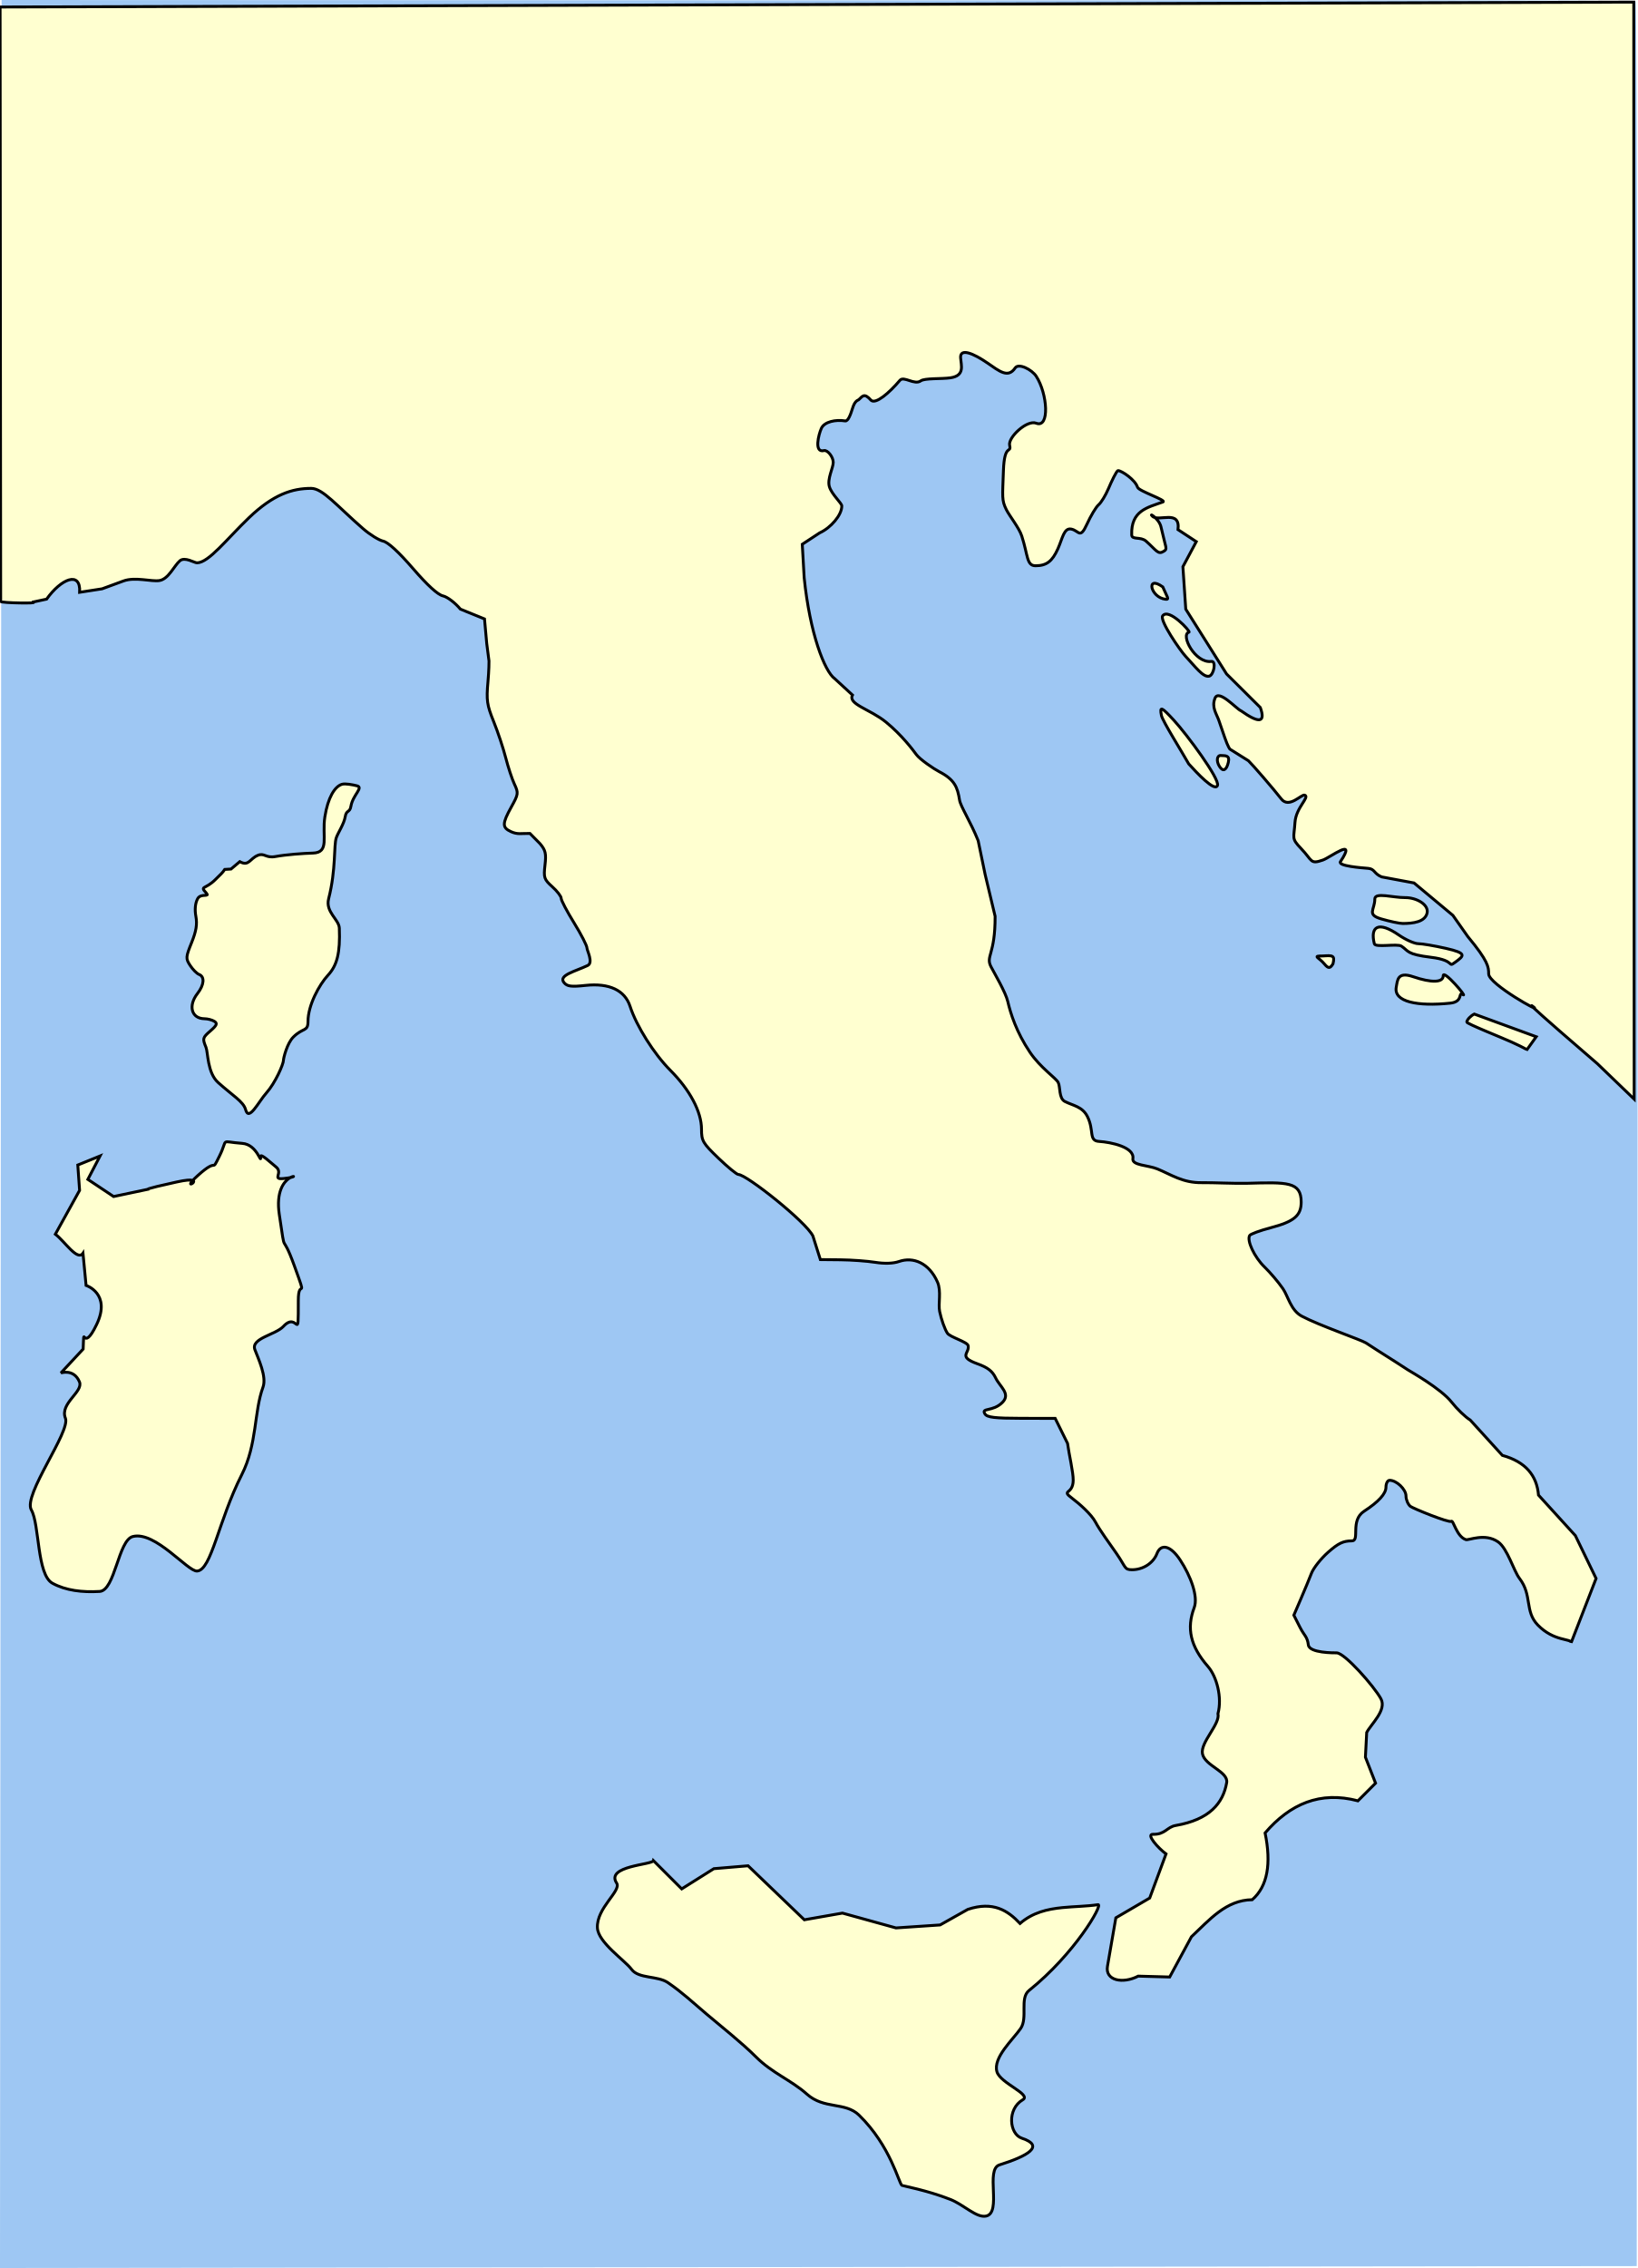
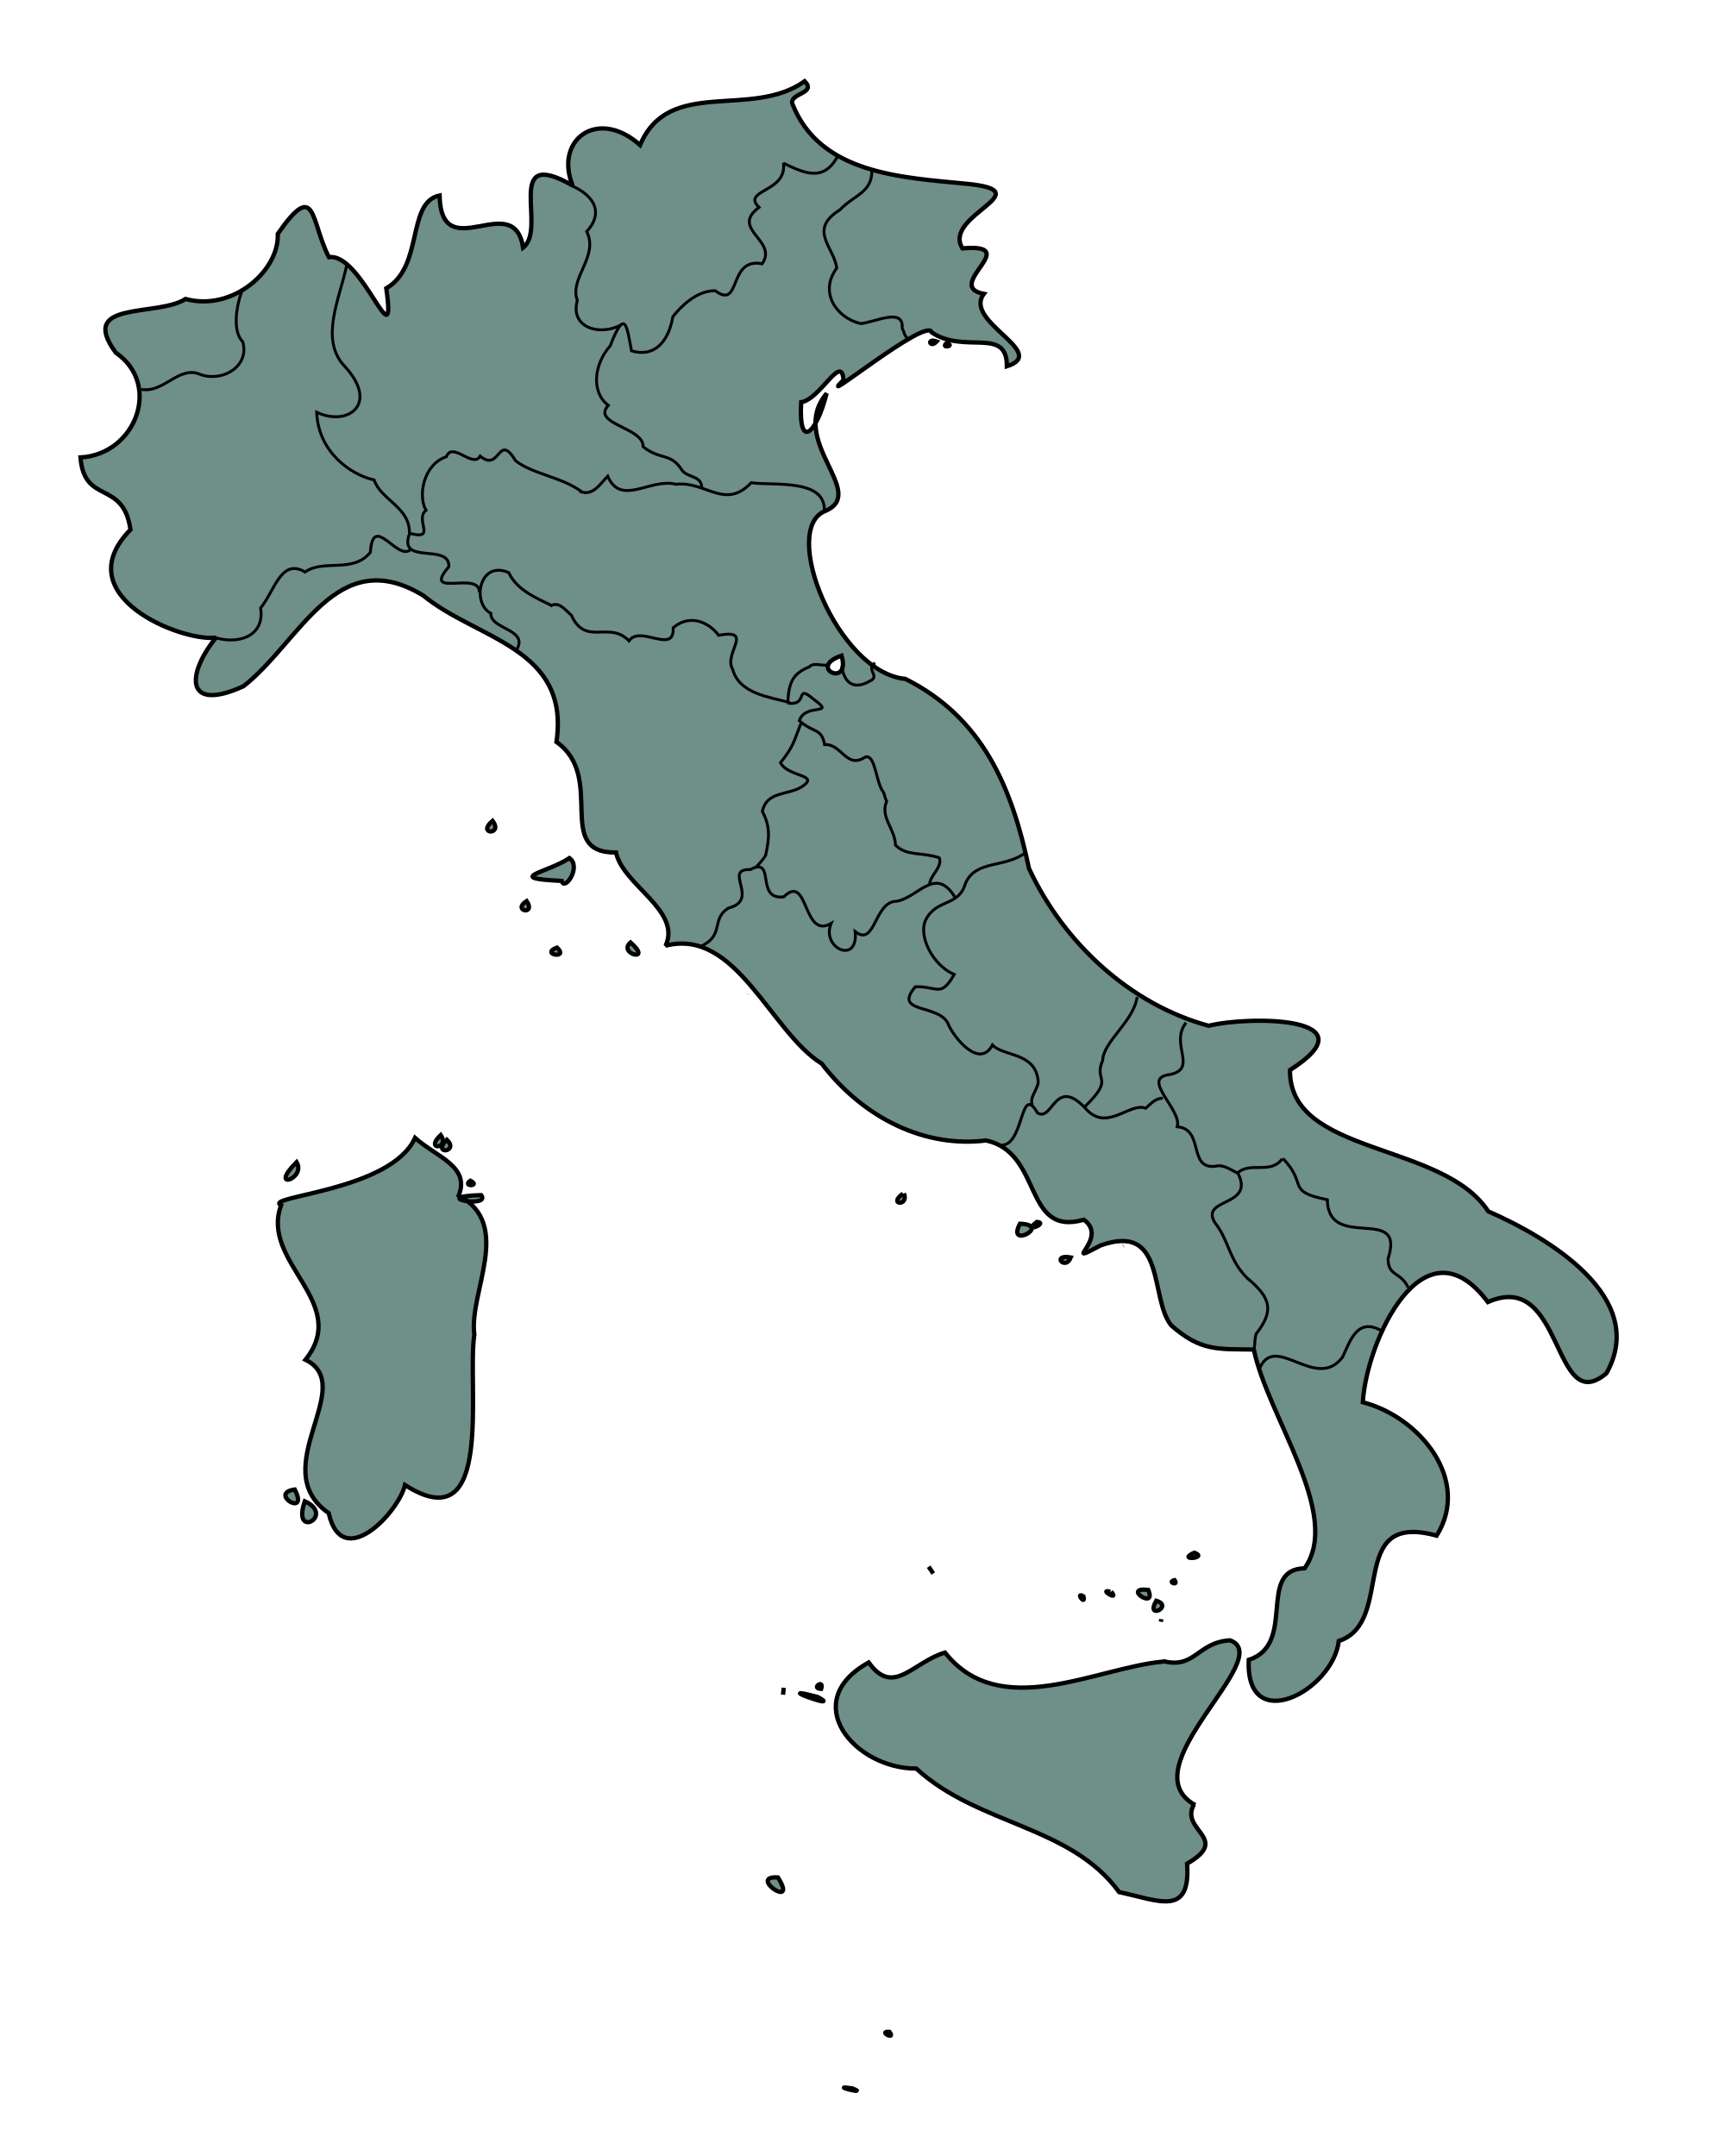
- <svg xmlns="http://www.w3.org/2000/svg" id="svg1923" width="565.635" height="783.163" version="1.0">
-   <defs id="defs1926" />
-   <path id="path1956" d="M 0.277,391.582 L 0.553,0 L 282.279,0.109 C 437.228,0.17 564.424,-0.074 564.938,0.539 C 565.451,1.152 565.747,177.96 565.595,392.475 L 565.318,782.503 L 282.659,782.833 L 0,783.163 L 0.277,391.582 z " style="fill:#9ec7f3;fill-opacity:1" />
-   <g id="g2782" transform="matrix(0.98913,0,0,0.996225,10.77294,-4.938768)" style="fill:#ffffd0;fill-opacity:1">
-     <g id="g2775" style="fill:#ffffd0;fill-opacity:1">
-       <g id="g2788" style="fill:#ffffd0;fill-opacity:1">
-         <path id="path1954" style="fill:#ffffd0;stroke:black;stroke-opacity:1;fill-opacity:1" d="M 496.445,322.24 L 501.649,329.581 C 508.819,338.147 508.938,340.179 508.938,342.52 C 508.938,346.118 528.271,356.681 524.493,353.888 C 520.715,351.095 533.871,362.459 533.871,362.459 L 546.878,373.634 L 559.749,385.938 L 559.602,5.682 L -10.857,7.388 L -10.657,213.419 C -10.656,214.026 3.598,214.145 0.31,213.708 L 5.382,212.625 C 10.397,205.622 17.333,202.663 16.924,210.258 L 24.762,209.052 L 32.216,206.334 C 36.315,204.839 41.969,206.635 44.78,206.191 C 47.974,205.686 49.943,201.001 51.92,199.336 C 53.661,197.871 56.974,200.052 57.895,200.046 C 61.984,200.023 68.24,191.859 75.999,184.459 C 84.578,176.277 91.198,174.237 97.783,174.237 C 101.814,174.237 106.841,180.396 115.885,188.201 C 118.26,190.25 121.41,192.193 122.885,192.518 C 124.616,192.9 128.315,196.266 133.304,202.001 C 138.404,207.862 141.982,211.102 143.804,211.509 C 145.324,211.849 148.056,213.912 149.875,216.092 L 158.292,219.492 L 159.068,227.991 L 159.86,234.066 C 159.88,234.225 159.857,237.319 159.497,241.306 C 158.917,247.727 159.145,249.299 161.49,255.056 C 162.946,258.631 164.834,264.256 165.685,267.556 C 166.537,270.856 167.917,275.006 168.752,276.779 C 170.189,279.829 170.131,280.249 167.669,284.655 C 164.442,290.429 164.418,291.803 167.522,293.217 C 169.867,294.285 171.046,293.798 174.158,293.845 L 177.658,297.366 C 179.609,299.634 179.886,300.805 179.416,304.807 C 178.901,309.185 179.101,309.772 181.963,312.314 C 183.671,313.831 185.068,315.642 185.068,316.34 C 185.068,317.037 187.093,320.862 189.568,324.839 C 192.043,328.816 194.068,332.738 194.068,333.555 C 194.068,334.372 196.366,338.651 194.316,339.618 C 189.939,341.682 183.946,343 186.069,345.557 C 187.165,346.878 188.559,347.056 193.585,346.517 C 201.832,345.634 207.305,348.193 209.128,353.783 C 211.355,360.612 217.474,370.258 223.192,375.954 C 230.043,382.778 234.068,390.333 234.068,396.371 C 234.068,400.417 234.521,401.184 239.994,406.404 C 243.253,409.513 246.376,412.056 246.933,412.056 C 249.748,412.056 270.61,428.47 272.974,433.392 L 275.568,441.556 L 282.568,441.625 C 286.418,441.662 291.891,442.058 294.729,442.503 C 297.997,443.017 301.037,442.914 303.017,442.224 C 308.001,440.486 313.531,442.713 316.47,449.346 C 317.877,452.522 316.656,456.806 317.228,459.556 C 317.799,462.306 319.01,465.681 319.917,467.056 C 320.825,468.431 326.904,470.069 327.179,471.385 C 327.737,474.053 323.45,475.182 330.417,477.671 C 334.016,478.957 335.653,480.215 336.768,482.552 C 338.225,485.608 342.153,488.048 339.144,491.057 C 335.791,494.41 331.605,492.775 333.047,495.056 C 333.801,496.249 336.408,496.56 345.782,496.575 L 357.568,496.595 L 361.889,505.267 C 362.391,509.106 363.904,515.19 363.864,518.097 C 363.792,523.194 359.4,521.242 363.553,524.342 C 365.945,526.127 370.174,529.778 371.647,532.556 C 373.106,535.306 376.68,540.144 378.894,543.306 C 382.372,548.271 381.655,549.056 384.42,549.056 C 388.263,549.056 391.858,546.738 393.106,543.455 C 394.408,540.032 397.744,540.441 401.227,545.7 C 404.865,551.192 407.576,558.346 406.11,562.201 C 403.398,569.332 404.748,575.566 410.916,582.59 C 413.957,586.055 415.927,593.284 414.413,598.934 C 415.269,602.504 408.279,608.826 408.982,612.781 C 409.744,617.06 418.141,618.977 417.448,622.891 C 416.204,629.915 411.551,635.669 399.656,637.704 C 396.521,638.24 396.044,640.872 391.716,640.76 C 389.152,640.693 393.545,645.565 396.275,647.567 L 390.573,662.854 L 378.753,669.709 C 377.778,675.305 376.803,680.901 375.827,686.497 C 374.958,691.486 381.179,692.675 386.561,689.921 L 397.551,690.226 L 405.14,676.286 C 411.432,670.436 417.192,663.53 426.379,663.43 C 431.741,658.787 433.074,650.944 430.865,640.287 C 439.548,630.257 450.059,625.67 463.281,629.16 L 469.443,623.034 L 465.899,614.029 L 466.345,605.468 C 467.831,602.595 473.469,597.676 471.3,593.762 C 468.898,589.429 458.661,577.88 455.849,577.87 C 454.982,577.867 446.335,577.959 445.974,575.13 C 445.593,572.146 444.597,572.053 442.982,568.887 L 440.904,564.814 L 443.344,559.185 C 444.687,556.089 446.36,552.078 447.062,550.272 C 447.764,548.465 450.366,545.203 452.844,543.022 C 456.403,539.889 458.147,539.056 461.144,539.056 C 464.141,539.056 460.411,532.023 465.452,528.771 C 470.493,525.52 473.068,522.712 473.068,520.467 C 473.068,519.141 473.643,518.056 474.346,518.056 C 476.779,518.056 480.068,521.18 480.068,523.49 C 480.068,524.767 480.754,526.38 481.592,527.076 C 482.43,527.772 495.112,532.889 495.866,532.271 C 496.619,531.654 497.679,537.542 500.98,538.622 C 501.959,538.942 507.634,536.22 512.228,539.401 C 515.494,541.662 517.652,549.417 519.716,552.085 C 524.216,557.901 521.443,563.454 526.079,568.202 C 531.749,574.009 537.738,572.818 537.738,574.355 L 546.446,552.086 L 539.213,537.232 L 526.338,523.183 C 525.763,516.431 521.865,511.659 513.721,509.416 L 502.503,497.174 C 500.817,496.149 497.899,493.368 496.019,490.994 C 492.274,486.266 481.546,480.31 480.684,479.748 C 475.062,476.081 471.712,474.106 466.091,470.439 C 464.515,469.411 449.564,464.305 443.633,461.144 C 439.832,459.118 438.884,454.21 437.088,451.627 C 435.532,449.388 432.649,446.014 430.682,444.128 C 427.151,440.744 424.398,434.949 425.485,433.19 C 425.793,432.692 429.088,431.49 432.806,430.52 C 440.992,428.384 443.468,426.319 443.468,421.628 C 443.468,414.514 438.59,414.72 424.706,415.104 C 420.137,415.23 412.863,414.837 408.716,414.891 C 402.147,414.977 398.137,412.136 393.252,410.128 C 390.02,408.799 384.328,408.944 384.703,406.562 C 385.329,402.585 377.047,400.848 372.887,400.594 C 369.144,400.364 371.293,396.849 368.809,391.947 C 367.054,388.484 363.786,388.198 360.956,386.754 C 358.772,385.64 359.437,381.737 358.616,380.149 C 357.795,378.561 352.417,375.089 348.748,369.677 C 344.002,362.678 341.97,356.191 341.008,352.069 C 340.265,348.883 336.391,342.403 335.176,340.083 C 333.193,336.297 336.651,336.018 336.594,322.556 L 333.122,308.12 L 330.671,296.346 C 328.074,289.871 324.527,284.48 324.178,282.298 C 323.473,277.888 322.506,275.217 317.081,272.439 C 315.149,271.449 310.303,268.161 309.09,266.511 C 307.876,264.86 304.067,259.815 298.543,255.298 C 293.02,250.781 285.07,249.077 286.796,245.873 L 280.601,240.21 C 277.033,237.691 271.889,224.445 269.921,205.226 L 269.252,193.618 L 275.33,189.659 C 279.229,187.914 283.077,183.471 283.057,180.32 C 283.051,179.35 279.537,176.347 278.718,173.647 C 277.899,170.947 280.068,167.158 280.068,165.226 C 280.068,163.294 278.055,160.842 276.827,161.142 C 273.295,162.005 274.936,155.588 275.913,153.443 C 276.975,151.114 280.921,150.328 284.225,150.856 C 285.223,151.016 286.071,148.832 286.804,146.49 C 287.57,144.038 288.411,143.804 288.962,143.509 C 290.258,142.39 290.816,140.921 293.303,143.727 C 294.954,145.091 299.533,141.25 303.338,136.794 C 304.72,135.176 308.403,138.56 310.633,136.97 C 312.016,135.984 317.907,136.354 320.932,135.925 C 326.143,135.187 324.719,131.599 324.54,128.993 C 324.301,125.495 328.969,127.418 333.853,130.737 C 338.081,133.609 341.081,136.182 343.593,132.498 C 344.817,130.704 349.446,133.082 350.943,135.366 C 354.898,141.402 355.734,153.499 350.933,151.643 C 347.706,150.396 341.041,156.589 341.661,159.313 C 342.346,162.324 339.829,158.417 339.498,168.084 C 339.184,177.277 338.85,178.297 340.53,181.64 C 341.612,183.794 344.966,187.893 345.9,190.75 C 348.105,197.491 347.539,201.056 350.706,201.056 C 354.539,201.056 356.544,199.545 358.518,195.168 C 360.149,191.55 360.607,187.831 363.195,188.348 C 365.877,188.885 366.23,191.944 368.594,186.78 C 369.985,183.741 371.848,180.654 372.732,179.92 C 373.617,179.185 375.164,176.666 376.169,174.32 C 377.174,171.975 378.998,168.083 379.528,168.083 C 380.761,168.083 385.497,171.232 386.326,173.844 C 386.763,175.222 396.763,178.385 395.169,178.955 C 389.803,180.873 383.998,181.934 384.289,190.365 C 384.352,192.18 387.409,190.869 389.289,192.519 C 392.996,195.774 393.446,197.335 395.516,196.024 C 396.869,195.167 396.253,195.241 394.508,187.556 C 393.873,184.76 389.967,182.41 391.549,183.913 C 393.701,185.957 401.352,181.374 400.457,188.539 L 406.84,192.702 L 402.166,201.393 L 403.167,216.109 L 417.409,238.558 L 429.201,250.195 C 431.093,255.435 428.878,255.856 422.44,251.323 C 421.009,250.841 414.693,243.692 413.378,246.96 C 412.095,250.15 413.912,252.327 414.752,254.75 L 416.77,260.577 C 417.932,263.928 418.582,264.621 418.582,264.621 L 425.057,268.653 C 426.431,269.939 433.773,278.368 436.513,281.869 C 439.253,285.369 443.568,280.132 444.713,280.567 C 446.561,281.27 441.642,284.836 441.306,290.022 C 440.945,295.598 439.957,295.472 443.413,299.051 C 447.476,303.259 446.527,304.639 451.032,303.069 C 453.742,302.124 463.048,294.851 457.177,303.623 C 456.16,305.141 464.517,305.754 466.857,305.943 C 469.197,306.131 468.818,307.775 471.568,308.906 L 482.88,311.007 L 496.445,322.24 z M 525.546,364.31 L 522.357,368.724 C 521.056,368.29 522.619,368.728 516.81,366.09 C 513.69,364.674 501.171,359.762 501.277,359.21 C 501.447,358.328 502.632,357.085 503.911,356.447 L 525.546,364.31 z M 497.356,338.409 C 494.361,340.599 497.687,337.856 488.886,336.786 C 480.085,335.715 481.054,334.595 478.464,332.898 C 477.048,331.97 469.361,333.47 469.016,332.094 C 467.506,326.078 470.383,324.113 477.568,329.056 C 479.966,330.706 483.03,332.056 484.376,332.056 C 485.721,332.056 490.064,332.788 494.025,333.683 C 501.476,335.365 500.35,336.22 497.356,338.409 z M 493.068,343.183 C 493.068,340.799 501.748,350.981 499.948,349.72 C 498.149,348.46 500.266,352.185 495.556,352.668 C 484.057,353.846 475.688,352.237 476.667,347.102 C 477.118,344.737 477.058,341.634 482.539,343.495 C 488.998,345.688 493.068,345.567 493.068,343.183 z M 479.701,316.084 C 483.779,316.039 488.182,318.56 487.413,321.528 C 486.644,324.496 482.659,325.056 478.925,325.056 C 477.798,325.056 474.418,324.342 471.414,323.468 C 466.233,321.962 469.179,320.323 469.179,316.555 C 469.179,314.137 475.623,316.129 479.701,316.084 z M 58.211,412.393 C 50.664,419.146 63.546,411.868 50.835,414.649 C 38.124,417.429 41.19,417.096 41.19,417.096 L 28.781,419.697 L 19.786,413.751 L 24.051,405.64 L 16.271,408.779 L 16.901,417.557 L 8.435,432.754 C 11.721,435.219 16.147,442.212 18.089,439.34 L 19.166,450.501 C 19.166,450.501 28.023,453.306 22.859,464.031 C 17.695,474.756 18.546,462.634 18.148,472.564 C 15.555,475.328 12.962,478.092 10.368,480.856 C 10.368,480.856 14.896,479.279 16.857,483.936 C 18.313,487.394 9.886,491.403 11.953,496.53 C 13.817,501.152 -2.943,523.166 0.046,528.318 C 2.951,533.326 1.933,550.743 7.417,553.736 C 12.085,556.284 17.877,556.93 23.894,556.583 C 29.315,556.27 30.376,538.798 35.505,537.539 C 43.363,535.61 54.651,549.704 57.92,549.508 C 62.962,549.206 65.314,532.189 73.532,516.103 C 78.946,505.507 77.76,494.389 80.947,485.767 C 82.296,482.118 79.292,475.896 78.118,472.795 C 76.61,468.81 85.327,467.649 88.055,464.723 C 93.265,459.134 93.274,471.326 93.275,455.753 C 93.275,447.412 96.682,456.881 91.915,443.773 C 87.149,430.665 89.02,441.826 86.637,425.937 C 84.253,410.049 97.685,412.503 88.17,413.457 C 83.818,413.893 88.212,411.535 85.393,409.357 C 83.843,408.159 79.993,404.469 80.106,405.877 C 80.35,408.943 79.036,401.655 73.703,401.271 C 65.574,400.686 68.936,399.285 65.758,405.64 C 62.581,411.996 65.758,405.64 58.211,412.393 z M 372.572,665.148 C 374.303,665.135 364.367,682.225 348.43,694.898 C 345.087,697.556 348.08,704.344 345.52,708.052 C 342.856,711.909 335.754,718.154 337.237,723.092 C 338.43,727.064 349.431,730.927 346.244,732.777 C 340.682,736.006 341.541,744.659 345.919,746.098 C 354.107,748.789 347.97,752.278 338.122,755.345 C 333.091,756.912 339.017,771.902 333.463,773.085 C 330.058,773.811 325.73,769.17 320.907,767.294 C 312.792,764.138 304.314,762.612 304.048,762.452 C 302.993,761.816 300.157,748.832 289.087,738.115 C 284.238,733.42 276.896,736.183 270.859,730.814 C 265.486,726.036 258.74,723.533 253.132,717.957 C 248.267,713.12 240.954,707.372 235.828,703.066 C 230.643,698.712 227.643,695.807 222.38,692.198 C 218.754,689.712 212.134,690.901 209.649,687.575 C 207.301,684.433 198.034,678.309 197.721,673.235 C 197.295,666.305 206.2,660.36 204.432,657.675 C 200.467,651.652 216.958,651.359 217.279,649.891 L 227.156,659.683 L 238.384,652.675 L 250.33,651.673 L 269.975,670.39 L 283.285,668.073 L 301.978,673.211 L 317.396,672.18 L 327.058,666.784 C 335.875,663.88 340.974,667.127 345.293,671.665 C 349.717,667.858 354.808,666.695 360.059,666.173 C 364.212,665.761 368.466,665.749 372.572,665.148 z M 396.119,212.67 C 397.603,212.822 396.63,211.844 395.131,208.387 C 389.088,204.084 390.849,212.128 396.119,212.67 z M 412.068,234.22 C 406.436,234.951 401.169,224.891 404.301,224.074 C 404.953,223.904 397.175,215.467 395.088,218.446 C 393.981,220.027 401.222,230.462 403.118,232.462 C 406.485,236.016 409.205,239.787 411.301,239.338 C 412.976,238.98 413.932,233.978 412.068,234.22 z M 418.031,269.211 C 418.659,266.554 416.785,266.957 415.429,266.833 C 414.072,266.71 413.729,268.71 414.941,270.623 C 416.222,272.644 417.404,271.869 418.031,269.211 z M 74.856,389.535 C 74.114,386.777 70.282,384.662 65.265,380.17 C 61.486,376.787 61.77,369.752 61.038,367.983 C 59.774,364.933 59.853,364.638 62.548,362.32 C 64.83,360.357 65.113,359.698 63.98,358.98 C 63.203,358.489 61.646,358.08 60.518,358.071 C 55.97,358.037 54.721,353.584 58.068,349.329 C 60.417,346.343 60.657,343.496 58.626,342.717 C 57.833,342.413 56.431,341.014 55.511,339.609 C 53.925,337.189 53.952,336.771 56.02,331.674 C 57.629,327.711 58.021,325.321 57.509,322.596 C 57.066,320.229 57.28,318.028 58.106,316.486 C 59.203,314.436 62.554,316.056 61.139,314.493 C 58.777,311.882 60.745,313.434 64.429,309.722 C 66.217,307.922 66.704,307.629 67.593,306.316 L 69.779,306.185 L 72.834,303.625 C 76.041,305.352 76.265,302.604 79.149,301.431 C 81.455,300.493 81.867,302.479 85.297,301.85 C 88.994,301.173 95.171,300.732 98.327,300.653 C 104.334,300.502 101.474,294.887 102.555,288.056 C 103.6,281.452 105.959,277.618 108.472,276.82 C 109.667,276.441 112.361,276.983 113.765,277.336 C 116.149,277.934 112.296,280.51 111.643,284.431 C 111.258,286.741 110.049,285.581 109.651,288.056 C 109.253,290.531 107.142,293.595 106.547,295.3 C 105.592,298.039 106.511,306.177 103.861,316.492 C 102.68,321.09 107.48,323.647 107.599,326.661 C 107.943,335.385 106.777,339.615 103.637,342.983 C 100.587,346.253 96.661,353.384 96.661,358.975 C 96.661,362.679 94.961,361.026 91.525,364.428 C 89.325,366.606 88.093,371.759 88.093,372.433 C 88.093,373.833 85.203,380.366 82.175,383.731 C 79.282,386.948 76.02,393.855 74.856,389.535 z M 451.622,339.133 C 449.606,336.704 447.197,336.312 451.037,336.312 C 454.377,336.104 455.334,336.01 454.574,339.047 C 453.626,340.58 453.019,340.816 451.622,339.133 z M 404.202,269.742 C 401.866,265.595 395.073,254.91 394.669,252.961 C 393.952,249.499 394.822,250.094 399.034,254.64 C 403.601,259.57 415.096,274.99 414.244,277.21 C 413.328,279.596 406.923,272.721 404.202,269.742 z " />
-       </g>
-     </g>
+ <svg xmlns="http://www.w3.org/2000/svg" id="svg2" width="1200" height="1500" version="1.0">
+   <defs id="defs5" />
+   <g id="layer5" style="opacity:1;display:inline">
+     <path style="fill:#6f8f89;fill-opacity:1;fill-rule:evenodd;stroke:none;stroke-width:3;stroke-linecap:butt;stroke-linejoin:miter;stroke-miterlimit:2;stroke-opacity:1;display:inline" d="M 808.805,1155.598 C 831.323,1161.595 832.816,1142.58 855.661,1141.214 C 888.682,1153.087 783.18,1230.008 830.504,1255.629 C 820.277,1273.545 856.725,1278.886 825.804,1296.6 C 828.398,1333.762 806.52,1322.359 778.523,1316.392 C 744.55,1269.791 680.634,1270.072 637.399,1230.449 C 594.592,1230.62 554.931,1183.938 604.308,1156.642 C 621.519,1180.681 634.841,1156.485 657.377,1149.73 C 695.714,1198.116 762.267,1160.389 809.023,1156.033 M 571.258,1174.994 C 563.66,1174.846 573.508,1167.671 571.258,1174.994 z M 568.861,1180.66 C 533.459,1171.256 587.524,1190.792 568.861,1180.66 z M 545.215,1174.231 L 544.719,1179.057 L 545.215,1174.231 L 545.215,1174.231 z M 541.184,1306.189 C 519.49,1304.832 555.837,1329.549 541.184,1306.189 z M 592.943,1452.967 C 574.871,1450.238 605.605,1457.931 592.943,1452.967 z M 618.768,1413.63 C 610.147,1413.01 623.621,1420.019 618.768,1413.63 z M 830.829,1080.258 C 817.898,1086.118 841.22,1084.063 830.829,1080.258 z M 817.115,1099.367 C 811.364,1100.597 820.249,1103.733 817.115,1099.367 z M 798.776,1106.148 C 779.973,1103.949 805.004,1120.636 798.776,1106.148 z M 804.324,1113.699 C 796.539,1127.459 816.853,1117.456 804.324,1113.699 z M 807.868,1126.489 L 807.575,1128.331 L 807.868,1126.489 L 807.868,1126.489 z M 646.009,1090 L 649.217,1094.753 L 646.009,1090 L 646.009,1090 z M 772.41,1107.434 C 763.439,1105.008 779.336,1114.749 772.955,1107.325 M 753.668,1110.594 C 747.577,1107.204 755.573,1117.638 753.668,1110.594 z " id="path2701" />
+     <path style="fill:#6f8f89;fill-opacity:1;fill-rule:evenodd;stroke:none;stroke-width:3;stroke-linecap:butt;stroke-linejoin:miter;stroke-miterlimit:2;stroke-dasharray:none;stroke-opacity:1;display:inline" d="M 306.576,789.701 C 294.901,800.747 313.315,799.444 306.576,789.701 z M 288.732,791.67 C 272.063,828.758 182.358,832.255 195.555,838.504 C 180.738,878.443 244.412,905.911 212.509,946.016 C 249.703,964.4 184.001,1021.849 228.67,1052.733 C 237.899,1093.921 277.231,1052.344 281.729,1033.175 C 344.675,1073.431 324.583,963.922 329.971,928.524 C 326.077,898.868 357.221,852.151 319.107,831.764 C 327.205,811.381 303.623,804.973 288.732,791.67 z M 310.826,792.951 C 300.048,803.782 319.805,801.658 310.826,792.951 z M 206.357,808.326 C 206.357,808.326 206.357,808.326 206.357,808.326 z M 206.326,808.514 C 186.101,828.877 213.341,820.222 206.326,808.514 z M 327.201,821.451 C 321.016,825.784 334.831,825.338 327.201,821.451 z M 334.732,831.482 C 297.296,832.614 341.828,840.879 334.732,831.482 z M 205.076,1036.295 C 186.223,1038.92 215.326,1056.427 205.076,1036.295 L 205.076,1036.295 z M 212.045,1044.42 C 212.045,1044.42 212.045,1044.42 212.045,1044.42 z M 212.045,1044.483 C 202.638,1071.554 233.654,1054.364 212.045,1044.483 z " id="path2703" />
+     <path style="fill:#6f8f89;fill-opacity:1;fill-rule:evenodd;stroke:none;stroke-width:3;stroke-linecap:butt;stroke-linejoin:miter;stroke-miterlimit:2;stroke-opacity:1;display:inline" d="M 559.781,56.531 C 522.545,83.115 465.404,53.289 445.264,100.919 C 415.829,74.56 385.395,97.229 398.356,129.063 C 349.327,101.108 381.143,159.099 363.906,172.281 C 357.427,130.774 307.083,186.572 305.769,136.016 C 282.706,140.823 294.901,185.476 268.712,200.599 C 276.181,253.399 251.99,175.566 228.828,178.934 C 215.852,154 220.257,123.894 193.239,162.683 C 194.329,188.278 161.879,216.926 129.085,208.017 C 109.36,220.727 53.474,208.676 80.597,245.423 C 112.693,267.382 94.542,316.092 55.979,318.263 C 58.637,351.506 85.713,333.413 90.775,368.514 C 45.771,414.241 125.737,446.519 150.219,443.659 C 129.659,469.093 128.428,496.088 169.437,477.406 C 208.917,446.553 234.192,377.55 294.456,414.35 C 331.8,445.011 396.696,450.471 387.095,516.194 C 422.15,540.924 384.687,593.603 428.552,593.126 C 433.356,615.953 474.286,633.299 463.037,657.959 C 512.099,645.258 536.012,717.888 571.625,740 C 601.493,778.949 644.317,798.644 686.02,793.453 C 725.685,802.091 711.511,860.791 754.009,848.612 C 772.003,861.723 736.806,881.877 765.5,866.531 C 811.58,850.017 799.504,903.409 814.812,922.156 C 835.595,940.439 847.568,938.457 872.227,938.916 C 882.032,986.127 933.959,1053.81 907.546,1091.109 C 873.831,1091.854 902.545,1143.912 868.7,1154.832 C 866.272,1208.14 927.169,1176.545 931.328,1141.713 C 971.474,1128.516 935.657,1050.876 999.406,1068.406 C 1023.538,1029.747 987.76,985.869 948.057,975.586 C 950.507,933.304 990.211,846.059 1035.027,905.885 C 1088.288,882.293 1079.696,987.244 1117.511,955.457 C 1147.266,902.531 1076.562,860.813 1035.312,842.781 C 1003.537,794.17 896.758,804.04 897.386,744.496 C 955.869,707.123 869.072,706.628 840.83,713.675 C 786.782,699.033 740.194,656.615 715.833,604.243 C 703.675,546.463 682.957,499.043 629.888,472.357 C 582.313,467.911 542.104,367.042 574.494,355.362 C 603.817,342.28 547.7,306.696 575.031,273.688 C 568.088,301.245 555.388,314.021 557.321,279.832 C 570.711,277.773 585.483,245.499 586.779,264.413 C 564.763,285.809 645.376,219.753 648.13,231.268 C 671.155,246.755 700.605,226.948 700.431,254.853 C 730.5,245.249 669.716,223.782 684.429,204.459 C 655.611,198.943 712.777,169.173 669.541,172.785 C 655.006,149.692 726.263,132.982 672.006,127.825 C 627.706,123.4 570.156,121.236 551.178,71.94 C 549.539,64.457 568.215,65.434 559.781,56.531 z M 520.187,691.563 L 520.153,691.652 L 520.187,691.563 L 520.187,691.563 z M 458.875,632.75 L 458.966,633.372 L 458.875,632.75 L 458.875,632.75 z M 585.437,456.188 C 591.35,478.16 561.402,465.689 585.437,456.188 z M 721.312,850.125 C 713.042,856.761 728.933,851.407 721.312,850.125 z M 709.562,851.406 C 700.216,869.199 732.564,853.825 709.562,851.406 z M 781.406,866.594 L 781.25,866.688 L 781.406,866.594 z M 744.906,874.844 C 730.89,873.007 741.213,884.074 744.906,874.844 z M 396.108,596.996 C 380.798,607.322 349.984,610.927 390.776,612.884 C 392.599,620.421 404.745,603.086 396.108,596.996 z M 366.367,626.891 C 355.757,633.591 373.156,637.225 366.367,626.891 z M 342.635,571.107 C 331.272,580.742 350.381,581.188 342.635,571.107 z M 438.641,655.708 C 429.394,663.585 454.766,670.003 438.641,655.708 z M 387.479,659.253 C 375.209,663.906 396.315,667.606 387.479,659.253 z M 628.186,830.46 C 617.209,838.309 632.572,839.462 628.802,830.306 M 739.365,876.842 L 739.688,877.055 L 739.365,876.842 L 739.365,876.842 z " id="path2705" />
  </g>
-   <g id="g1896">
-     <g id="g2783" />
-     <g id="g1902" />
+   <g id="layer2" style="display:inline">
+     <path style="opacity:1;fill:none;fill-rule:evenodd;stroke:black;stroke-width:2;stroke-linecap:butt;stroke-linejoin:miter;stroke-miterlimit:3;stroke-dasharray:none;stroke-opacity:1" d="M 876.037,952.59 C 886.754,926.094 915.475,968.801 933.956,944.176 C 939.487,932.338 944.441,915.946 961.704,926.225" id="path4653" />
+     <path style="opacity:1;fill:none;fill-rule:evenodd;stroke:black;stroke-width:2;stroke-linecap:butt;stroke-linejoin:miter;stroke-miterlimit:3;stroke-dasharray:none;stroke-opacity:1" d="M 891.966,806.253 C 883.638,817.529 869.686,807.609 860.584,816.387" id="path5558" />
+     <path style="opacity:1;fill:none;fill-rule:evenodd;stroke:black;stroke-width:2;stroke-linecap:butt;stroke-linejoin:miter;stroke-miterlimit:2;stroke-dasharray:none;stroke-opacity:1" d="M 892.402,805.926 C 910.118,824.156 894.031,828.771 923.348,834.693 C 923.956,871.253 978.074,837.386 965.627,875.624 C 965.577,888.24 974.086,884.375 979.575,895.714" id="path4663" />
+     <path style="opacity:1;fill:none;fill-rule:evenodd;stroke:black;stroke-width:2;stroke-linecap:butt;stroke-linejoin:miter;stroke-miterlimit:4;stroke-dasharray:none;stroke-opacity:1" d="M 825.061,711.561 C 813.014,726.772 835.064,744.565 811.767,747.956 C 794.797,751.485 822.296,772.34 818.958,783.915 C 838.124,785.552 826.019,813.918 845.764,811.374 C 850.826,809.858 856.794,814.18 861.237,816.387" id="path4669" />
+     <path style="opacity:1;fill:none;fill-rule:evenodd;stroke:black;stroke-width:2;stroke-linecap:butt;stroke-linejoin:miter;stroke-miterlimit:3;stroke-dasharray:none;stroke-opacity:1" d="M 861.019,815.951 C 873.586,839.986 834.541,833.061 845.11,850.602 C 854.967,862.955 854.786,876.391 867.557,889.176 C 883.957,902.747 886.627,911.685 873.878,927.968 C 872.818,931.195 873.04,934.664 872.57,937.993" id="path7330" />
+     <path style="opacity:1;fill:none;fill-rule:evenodd;stroke:black;stroke-width:2;stroke-linecap:butt;stroke-linejoin:miter;stroke-miterlimit:2;stroke-dasharray:none;stroke-opacity:1" d="M 694.688,796.526 C 712.908,800.413 709.046,752.015 721.76,774.326 C 732.31,780.663 733.747,748.893 754.668,770.621 C 769.564,788.634 785.782,766.504 796.947,771.057 C 800.68,767.941 803.545,764.08 808.934,764.083" id="path8227" />
+     <path style="opacity:1;fill:none;fill-rule:evenodd;stroke:black;stroke-width:2;stroke-linecap:butt;stroke-linejoin:miter;stroke-miterlimit:2;stroke-dasharray:none;stroke-opacity:1" d="M 791.063,693.69 C 788.518,710.771 767.36,724.852 767.09,737.713 C 760.441,752.921 776.122,749.087 754.45,770.185" id="path9115" />
+     <path style="opacity:1;fill:none;fill-rule:evenodd;stroke:black;stroke-width:2;stroke-linecap:butt;stroke-linejoin:miter;stroke-miterlimit:2;stroke-dasharray:none;stroke-opacity:1" d="M 712.825,593.659 C 698.369,603.974 678.613,598.354 671.636,614.581 C 666.921,631.209 651.218,624.875 643.741,640.515 C 638.917,652.099 649.239,671.728 663.79,677.999 C 654.307,694.418 652.398,686.095 636.767,686.499 C 620.407,705.789 654.426,697.952 659.868,713.087 C 663.398,721.221 681.209,744.252 690.378,727.034 C 698.346,735.319 720.308,731.905 722.196,752.096 C 722.704,757.068 715.64,763.669 718.167,768.737" id="path10004" />
+     <path style="opacity:1;fill:none;fill-rule:evenodd;stroke:black;stroke-width:2;stroke-linecap:butt;stroke-linejoin:miter;stroke-miterlimit:4;stroke-dasharray:none;stroke-opacity:1;display:inline" d="M 664.515,624.587 C 650.346,600.701 637.656,626.716 621.729,627.221 C 608.078,629.87 608.442,658.794 594.924,648.143 C 597.177,671.603 571.01,659.636 578.143,642.476 C 558.217,653.844 562.651,606.883 545.235,623.952 C 524.937,626.559 540.13,595.474 521.916,604.992 C 502.378,604.442 529.221,626.151 506.661,631.798 C 494.238,639.679 504.505,650.873 486.969,658.681" id="path10022" />
+     <path style="opacity:1;fill:none;fill-rule:evenodd;stroke:black;stroke-width:2;stroke-linecap:butt;stroke-linejoin:miter;stroke-miterlimit:2;stroke-dasharray:none;stroke-opacity:1;display:inline" d="M 653.587,596.798 C 639.992,592.503 631.116,595.914 622.921,588.014 C 622.802,576.893 612.085,568.585 616.757,557.656" id="path10911" />
+     <path style="opacity:1;fill:none;fill-rule:evenodd;stroke:black;stroke-width:2;stroke-linecap:butt;stroke-linejoin:miter;stroke-miterlimit:4;stroke-dasharray:none;stroke-opacity:1;display:inline" d="M 585.628,463.346 C 586.659,472.656 592.238,481.603 605.661,473.516 C 612.156,470.362 602.204,465.811 608.743,461.188" id="path16252" />
+     <path style="opacity:1;fill:none;fill-rule:evenodd;stroke:black;stroke-width:2;stroke-linecap:butt;stroke-linejoin:miter;stroke-miterlimit:4;stroke-dasharray:none;stroke-opacity:1;display:inline" d="M 548.027,488.31 C 548.822,474.149 551.833,468.555 562.975,463.962 C 566.281,460.277 572.813,464.119 577.152,462.267" id="path12693" />
+     <path style="opacity:1;fill:none;fill-rule:evenodd;stroke:black;stroke-width:2;stroke-linecap:butt;stroke-linejoin:miter;stroke-miterlimit:4;stroke-opacity:1;display:inline" d="M 547.719,489.081 C 563.021,491.647 552.628,475.164 565.749,486.307 C 582.47,498.51 560.305,488.508 556.041,501.409 C 565.972,510.211 571.525,506.307 573.608,518.052 C 585.462,517.275 588.916,535.336 601.655,526.836 C 609.018,523.745 609.253,544.862 614.599,551.184 C 615.596,553.431 615.651,555.901 617.219,557.964" id="path12691" />
+     <path style="opacity:1;fill:none;fill-rule:evenodd;stroke:black;stroke-width:2;stroke-linecap:butt;stroke-linejoin:miter;stroke-miterlimit:4;stroke-dasharray:none;stroke-opacity:1;display:inline" d="M 557.445,502.665 C 551.764,516.68 552.487,518.579 542.942,530.688 C 548.459,540.957 571.745,538.706 557.119,547.793 C 547.309,553.333 533.434,550.583 530.306,564.436 C 535.573,574.424 535.559,581.875 532.617,595.103 C 531.356,597.429 527.352,601.959 525.565,603.633" id="path12701" />
+     <path style="opacity:1;fill:none;fill-rule:evenodd;stroke:black;stroke-width:2;stroke-linecap:butt;stroke-linejoin:miter;stroke-miterlimit:2;stroke-dasharray:none;stroke-opacity:1;display:inline" d="M 549.376,488.834 C 535.327,484.834 514.355,482.858 509.712,465.733 C 502.968,454.491 525.208,437.443 499.905,441.978 C 493.197,432.891 479.879,426.843 468.305,436.748 C 469.294,455.8 445.254,434.522 437.576,445.901 C 423.814,431.459 407.423,450.047 397.477,428.03 C 393.575,424.773 388.619,417.765 382.875,421.71" id="path17141" />
+     <path style="opacity:1;fill:none;fill-rule:evenodd;stroke:black;stroke-width:2;stroke-linecap:butt;stroke-linejoin:miter;stroke-miterlimit:2;stroke-opacity:1;display:inline" d="M 359.45,451.974 C 367.919,437.582 340.936,437.959 341.468,426.723 C 328.029,419.888 333.211,389.397 353.89,398.392 C 359.687,410.676 373.056,416.015 384.183,421.492 M 285.023,370.932 C 276.205,393.862 312.828,377.273 312.265,394.251 C 292.829,416.811 333.773,396.571 333.482,412.092 M 149.227,443.475 C 166.059,448.745 184.343,442.572 181.287,423.018 C 191.18,410.907 195.49,388.097 212.234,397.956 C 225.376,388.698 245.367,399.263 257.67,384.255 C 259.355,356.02 277.03,391.488 285.784,382.076" id="path17143" />
+     <path style="opacity:1;fill:none;fill-rule:evenodd;stroke:black;stroke-width:2;stroke-linecap:butt;stroke-linejoin:miter;stroke-miterlimit:2;stroke-dasharray:none;stroke-opacity:1;display:inline" d="M 653.337,596.472 C 655.986,603.414 646.821,609.062 646.806,615.074" id="path10915" />
+     <path style="opacity:1;fill:none;fill-rule:evenodd;stroke:black;stroke-width:2;stroke-linecap:butt;stroke-linejoin:miter;stroke-miterlimit:2;stroke-dasharray:none;stroke-opacity:1;display:inline" d="M 573.445,355.556 C 574.585,332.6 537.465,338.084 522.57,335.845 C 504.429,355.152 490.816,334.5 470.266,336.935 C 452.28,332.327 431.918,352.726 422.757,331.268 C 417.504,336.658 412.215,345.789 403.143,341.729" id="path18044" />
+     <path style="opacity:1;fill:none;fill-rule:evenodd;stroke:black;stroke-width:2;stroke-linecap:butt;stroke-linejoin:miter;stroke-miterlimit:2;stroke-dasharray:none;stroke-opacity:1;display:inline" d="M 582.443,109.2 C 572.562,127.161 558.72,120 545.017,113.553 C 547.612,134.118 515.525,131.851 528.018,144.282 C 507.443,159.468 541.505,167.269 530.198,183.51 C 506.064,178.783 515.957,215.985 497.508,202.252 C 484.504,202.242 473.728,213.11 468.087,220.341 C 465.013,237.888 455.155,248.848 439.32,244.095 C 436.157,227.932 435.132,213.008 424.5,240.608 C 412.896,253.65 411.253,273.149 423.193,282.016 C 411.15,295.17 447.936,297.334 447.383,310.783 C 459.261,320.392 466.703,314.706 474.407,327.128 C 478.481,332.678 488.624,330.623 488.137,339.986" id="path2876" />
+     <path style="opacity:1;fill:none;fill-rule:evenodd;stroke:black;stroke-width:2;stroke-linecap:butt;stroke-linejoin:miter;stroke-miterlimit:2;stroke-dasharray:none;stroke-opacity:1;display:inline" d="M 404.668,342.165 C 391.144,331.932 370.582,329.912 358.685,320.59 C 346.388,300.174 348.096,329.02 334.037,317.358 C 328.905,326.114 314.761,306.787 310.521,317.757 C 294.374,323.155 290.641,345.134 296.356,355.023 C 288.11,361.859 304.418,376.326 284.587,370.932" id="path18057" />
+     <path style="opacity:1;fill:none;fill-rule:evenodd;stroke:black;stroke-width:2;stroke-linecap:butt;stroke-linejoin:miter;stroke-miterlimit:2;stroke-dasharray:none;stroke-opacity:1;display:inline" d="M 606.474,117.912 C 607.122,134.05 594.189,135.501 584.245,146.025 C 561.707,159.958 580.475,172.276 582.066,186.561 C 569.773,203.015 581.362,220.897 598.628,225.135 C 608.916,224.221 628.578,213.635 627.614,228.186 C 630.623,234.96 627.481,229.831 631.278,235.836" id="path19851" />
+     <path style="opacity:1;fill:none;fill-rule:evenodd;stroke:black;stroke-width:2;stroke-linecap:butt;stroke-linejoin:miter;stroke-miterlimit:2;stroke-dasharray:none;stroke-opacity:1;display:inline" d="M 396.929,128.867 C 415.499,136.855 419.07,149.347 408.155,161.063 C 416.794,178.566 395.812,193.373 401.617,209.008 C 396.237,228.108 417.541,234.17 432.312,225.866" id="path3779" />
+     <path style="opacity:1;fill:none;fill-rule:evenodd;stroke:black;stroke-width:2;stroke-linecap:butt;stroke-linejoin:miter;stroke-miterlimit:2;stroke-dasharray:none;stroke-opacity:1;display:inline" d="M 241.243,184.333 C 236.304,207.951 221.997,236.36 239.911,254.992 C 264.042,281.227 241.918,297.059 220.297,286.81 C 221.374,314.613 244.171,330.43 260.259,333.898 C 265.019,348.042 285.56,352.903 284.805,371.368" id="path4670" />
+     <path style="opacity:1;fill:none;fill-rule:evenodd;stroke:black;stroke-width:2;stroke-linecap:butt;stroke-linejoin:miter;stroke-miterlimit:2;stroke-dasharray:none;stroke-opacity:1;display:inline" d="M 98.255,270.901 C 114.252,273.736 124.614,253.658 139.662,260.658 C 155.782,266 173.693,254.265 168.865,237.775 C 161.097,230.066 164.901,211.252 168.318,202.402" id="path18964" />
+   </g>
+   <g id="layer6" style="display:inline">
+     <path style="fill:none;fill-opacity:0.49;fill-rule:evenodd;stroke:black;stroke-width:3;stroke-linecap:butt;stroke-linejoin:miter;stroke-miterlimit:2;stroke-opacity:1" d="M 571.259,1174.994 C 563.66,1174.846 573.508,1167.67 571.259,1174.994 z M 568.861,1180.66 C 533.459,1171.255 587.524,1190.792 568.861,1180.66 z M 545.216,1174.231 L 544.719,1179.057 L 545.216,1174.231 L 545.216,1174.231 z M 541.184,1306.189 C 519.49,1304.832 555.837,1329.549 541.184,1306.189 z M 592.943,1452.967 C 574.872,1450.238 605.605,1457.931 592.943,1452.967 z M 618.768,1413.63 C 610.147,1413.01 623.622,1420.019 618.768,1413.63 z M 830.83,1080.258 C 817.898,1086.118 841.22,1084.063 830.83,1080.258 z M 817.115,1099.367 C 811.364,1100.597 820.249,1103.733 817.115,1099.367 z M 798.777,1106.148 C 779.973,1103.949 805.004,1120.636 798.777,1106.148 z M 804.324,1113.699 C 796.54,1127.458 816.853,1117.456 804.324,1113.699 z M 807.869,1126.489 L 807.575,1128.331 L 807.869,1126.489 L 807.869,1126.489 z M 646.01,1090 L 649.218,1094.756 L 646.01,1090 L 646.01,1090 z M 809.023,1156.033 C 762.267,1160.388 695.715,1198.116 657.378,1149.73 C 634.841,1156.485 621.519,1180.68 604.309,1156.642 C 554.932,1183.938 594.592,1230.62 637.399,1230.449 C 680.634,1270.071 744.55,1269.791 778.523,1316.392 C 806.52,1322.359 828.398,1333.762 825.804,1296.6 C 856.725,1278.886 820.277,1273.545 830.599,1255.411 M 831.47,1255.847 C 784.241,1230.008 888.682,1153.086 855.661,1141.214 C 832.816,1142.579 831.323,1161.595 808.805,1155.598 M 772.411,1107.434 C 763.439,1105.007 779.336,1114.749 772.955,1107.325 M 753.668,1110.594 C 747.576,1107.203 755.574,1117.638 753.668,1110.594 z " id="path1968" />
+     <path style="fill:none;fill-opacity:0.49;fill-rule:evenodd;stroke:black;stroke-width:3;stroke-linecap:butt;stroke-linejoin:miter;stroke-miterlimit:2;stroke-dasharray:none;stroke-opacity:1" d="M 306.576,789.701 C 294.901,800.747 313.315,799.444 306.576,789.701 z M 288.732,791.67 C 272.063,828.758 182.358,832.255 195.555,838.504 C 180.738,878.443 244.412,905.911 212.509,946.016 C 249.703,964.4 184.001,1021.849 228.67,1052.732 C 237.9,1093.921 277.231,1052.344 281.729,1033.175 C 344.675,1073.431 324.583,963.922 329.971,928.524 C 326.077,898.868 357.221,852.151 319.107,831.764 C 327.205,811.38 303.623,804.973 288.732,791.67 z M 310.826,792.951 C 300.048,803.782 319.805,801.658 310.826,792.951 z M 206.357,808.326 C 206.357,808.326 206.357,808.326 206.357,808.326 z M 206.326,808.514 C 186.101,828.877 213.341,820.222 206.326,808.514 z M 327.201,821.451 C 321.016,825.785 334.831,825.338 327.201,821.451 z M 334.732,831.482 C 297.295,832.614 341.828,840.879 334.732,831.482 z M 205.076,1036.295 C 186.223,1038.92 215.327,1056.427 205.076,1036.295 L 205.076,1036.295 z M 212.045,1044.42 C 212.045,1044.42 212.045,1044.42 212.045,1044.42 z M 212.045,1044.482 C 202.639,1071.554 233.655,1054.364 212.045,1044.482 z " id="path1911" />
+     <path style="fill:none;fill-opacity:0.489;fill-rule:evenodd;stroke:black;stroke-width:3;stroke-linecap:butt;stroke-linejoin:miter;stroke-miterlimit:2;stroke-opacity:1" d="M 559.781,56.531 C 522.545,83.115 465.404,53.289 445.264,100.919 C 415.829,74.56 385.395,97.229 398.356,129.062 C 349.327,101.108 381.144,159.098 363.906,172.281 C 357.427,130.774 307.083,186.571 305.769,136.016 C 282.706,140.823 294.901,185.476 268.712,200.599 C 276.181,253.399 251.99,175.566 228.829,178.934 C 215.852,154 220.257,123.894 193.239,162.683 C 194.329,188.278 161.879,216.926 129.085,208.017 C 109.36,220.727 53.474,208.676 80.597,245.423 C 112.693,267.381 94.542,316.092 55.979,318.263 C 58.639,351.507 85.711,333.412 90.775,368.514 C 45.771,414.24 125.737,446.519 150.219,443.659 C 129.659,469.093 128.428,496.088 169.438,477.406 C 208.917,446.553 234.192,377.55 294.457,414.35 C 331.8,445.011 396.696,450.47 387.095,516.194 C 422.151,540.924 384.687,593.603 428.553,593.125 C 433.356,615.952 474.286,633.299 463.037,657.959 C 512.099,645.258 536.012,717.888 571.625,740 C 601.493,778.948 644.317,798.644 686.02,793.452 C 725.685,802.091 711.511,860.791 754.01,848.612 C 772.003,861.723 736.806,881.876 765.5,866.531 C 811.58,850.017 799.505,903.409 814.812,922.156 C 835.595,940.439 847.568,938.456 872.227,938.916 C 882.032,986.127 933.959,1053.81 907.546,1091.109 C 873.832,1091.854 902.546,1143.912 868.7,1154.832 C 866.272,1208.139 927.169,1176.545 931.328,1141.713 C 971.475,1128.516 935.657,1050.876 999.406,1068.406 C 1023.538,1029.747 987.76,985.869 948.057,975.586 C 950.507,933.303 990.211,846.059 1035.027,905.885 C 1088.289,882.292 1079.696,987.244 1117.511,955.457 C 1147.267,902.531 1076.562,860.813 1035.312,842.781 C 1003.537,794.17 896.758,804.04 897.386,744.496 C 955.87,707.123 869.072,706.628 840.83,713.675 C 786.782,699.033 740.194,656.614 715.833,604.243 C 703.675,546.463 682.958,499.043 629.888,472.357 C 582.313,467.911 542.105,367.042 574.494,355.362 C 603.817,342.28 547.7,306.696 575.031,273.688 C 568.088,301.245 555.388,314.021 557.322,279.832 C 570.711,277.773 585.483,245.499 586.779,264.413 C 564.763,285.809 645.376,219.753 648.13,231.268 C 671.156,246.754 700.606,226.948 700.431,254.853 C 730.5,245.249 669.716,223.782 684.429,204.459 C 655.611,198.943 712.777,169.173 669.541,172.785 C 655.006,149.692 726.263,132.982 672.006,127.825 C 627.686,123.42 570.275,121.2 551.144,72.028 C 549.526,64.643 568.233,65.11 559.781,56.531 z M 520.188,691.562 L 520.154,691.652 L 520.188,691.562 z M 458.875,632.75 L 458.967,633.372 L 458.875,632.75 z M 585.438,456.188 C 592.103,479.198 560.836,464.352 585.438,456.188 z M 721.312,850.125 C 710.748,858.347 729.976,850.761 721.312,850.125 z M 709.562,851.406 C 699.795,869.604 732.075,852.1 709.562,851.406 z M 781.406,866.594 L 781.25,866.688 L 781.406,866.594 z M 744.906,874.844 C 731.058,872.402 741.024,884.462 744.906,874.844 z M 396.109,596.995 C 380.798,607.322 349.984,610.927 390.776,612.884 C 392.599,620.42 404.745,603.086 396.109,596.995 z M 366.367,626.891 C 355.757,633.591 373.156,637.225 366.367,626.891 z M 342.635,571.106 C 331.272,580.741 350.381,581.188 342.635,571.106 z M 438.641,655.708 C 429.394,663.585 454.766,670.003 438.641,655.708 z M 387.479,659.253 C 375.209,663.906 396.315,667.605 387.479,659.253 z M 628.186,830.46 C 617.209,838.308 632.572,839.462 628.802,830.306 M 739.365,876.842 L 739.688,877.055 L 739.365,876.842 L 739.365,876.842 z " id="path3794" />
+     <path style="opacity:1;fill:black;fill-opacity:1;fill-rule:evenodd;stroke:none;stroke-width:3;stroke-linecap:butt;stroke-linejoin:miter;stroke-miterlimit:2;stroke-opacity:1;display:inline" d="M 643.931,241.452 C 643.931,241.452 643.931,241.452 643.931,241.452 z " id="path21045" />
+     <path style="opacity:1;fill:none;fill-rule:evenodd;stroke:black;stroke-width:3;stroke-linecap:butt;stroke-linejoin:miter;stroke-miterlimit:2;stroke-dasharray:none;stroke-opacity:1;display:inline" d="M 658.518,238.665 C 653.82,242.676 665.166,240.767 658.518,238.665 z " id="path1959" />
+     <path style="opacity:1;fill:none;fill-rule:evenodd;stroke:black;stroke-width:3;stroke-linecap:butt;stroke-linejoin:miter;stroke-miterlimit:2;stroke-dasharray:none;stroke-opacity:1;display:inline" d="M 651.584,237.587 C 644.358,234.905 646.897,242.669 651.584,237.587 z " id="path1957" />
  </g>
</svg>
